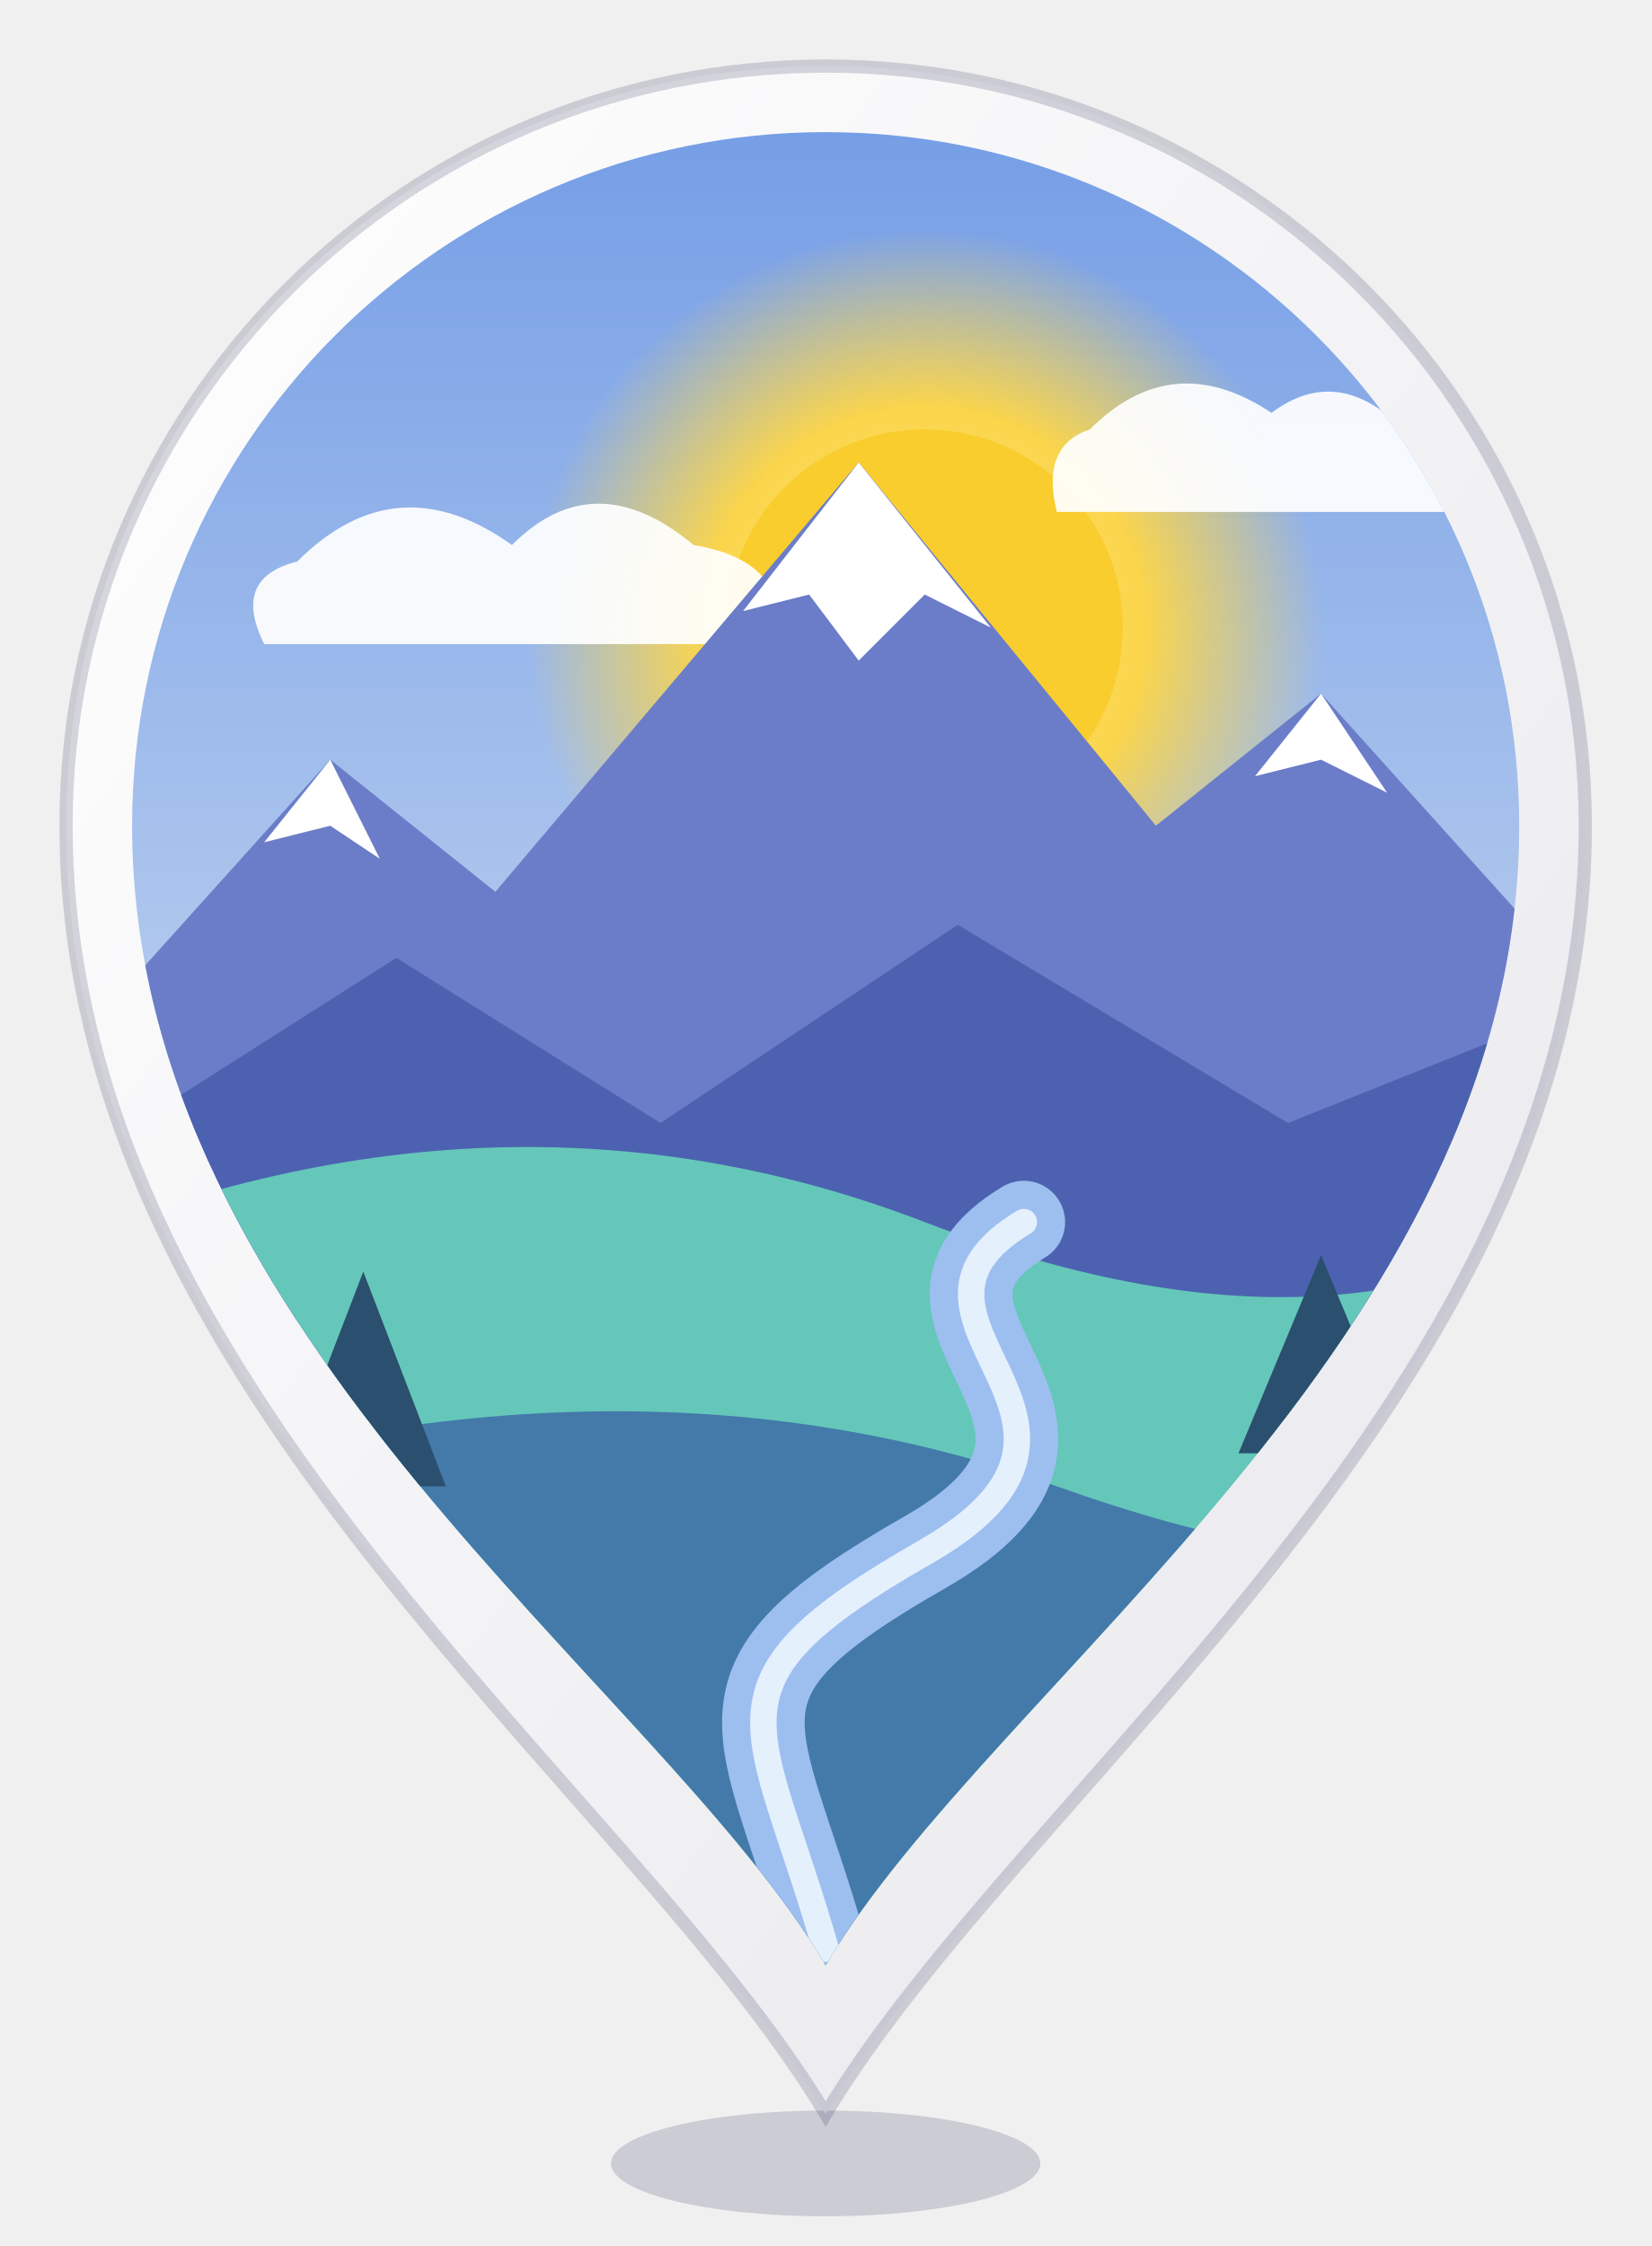
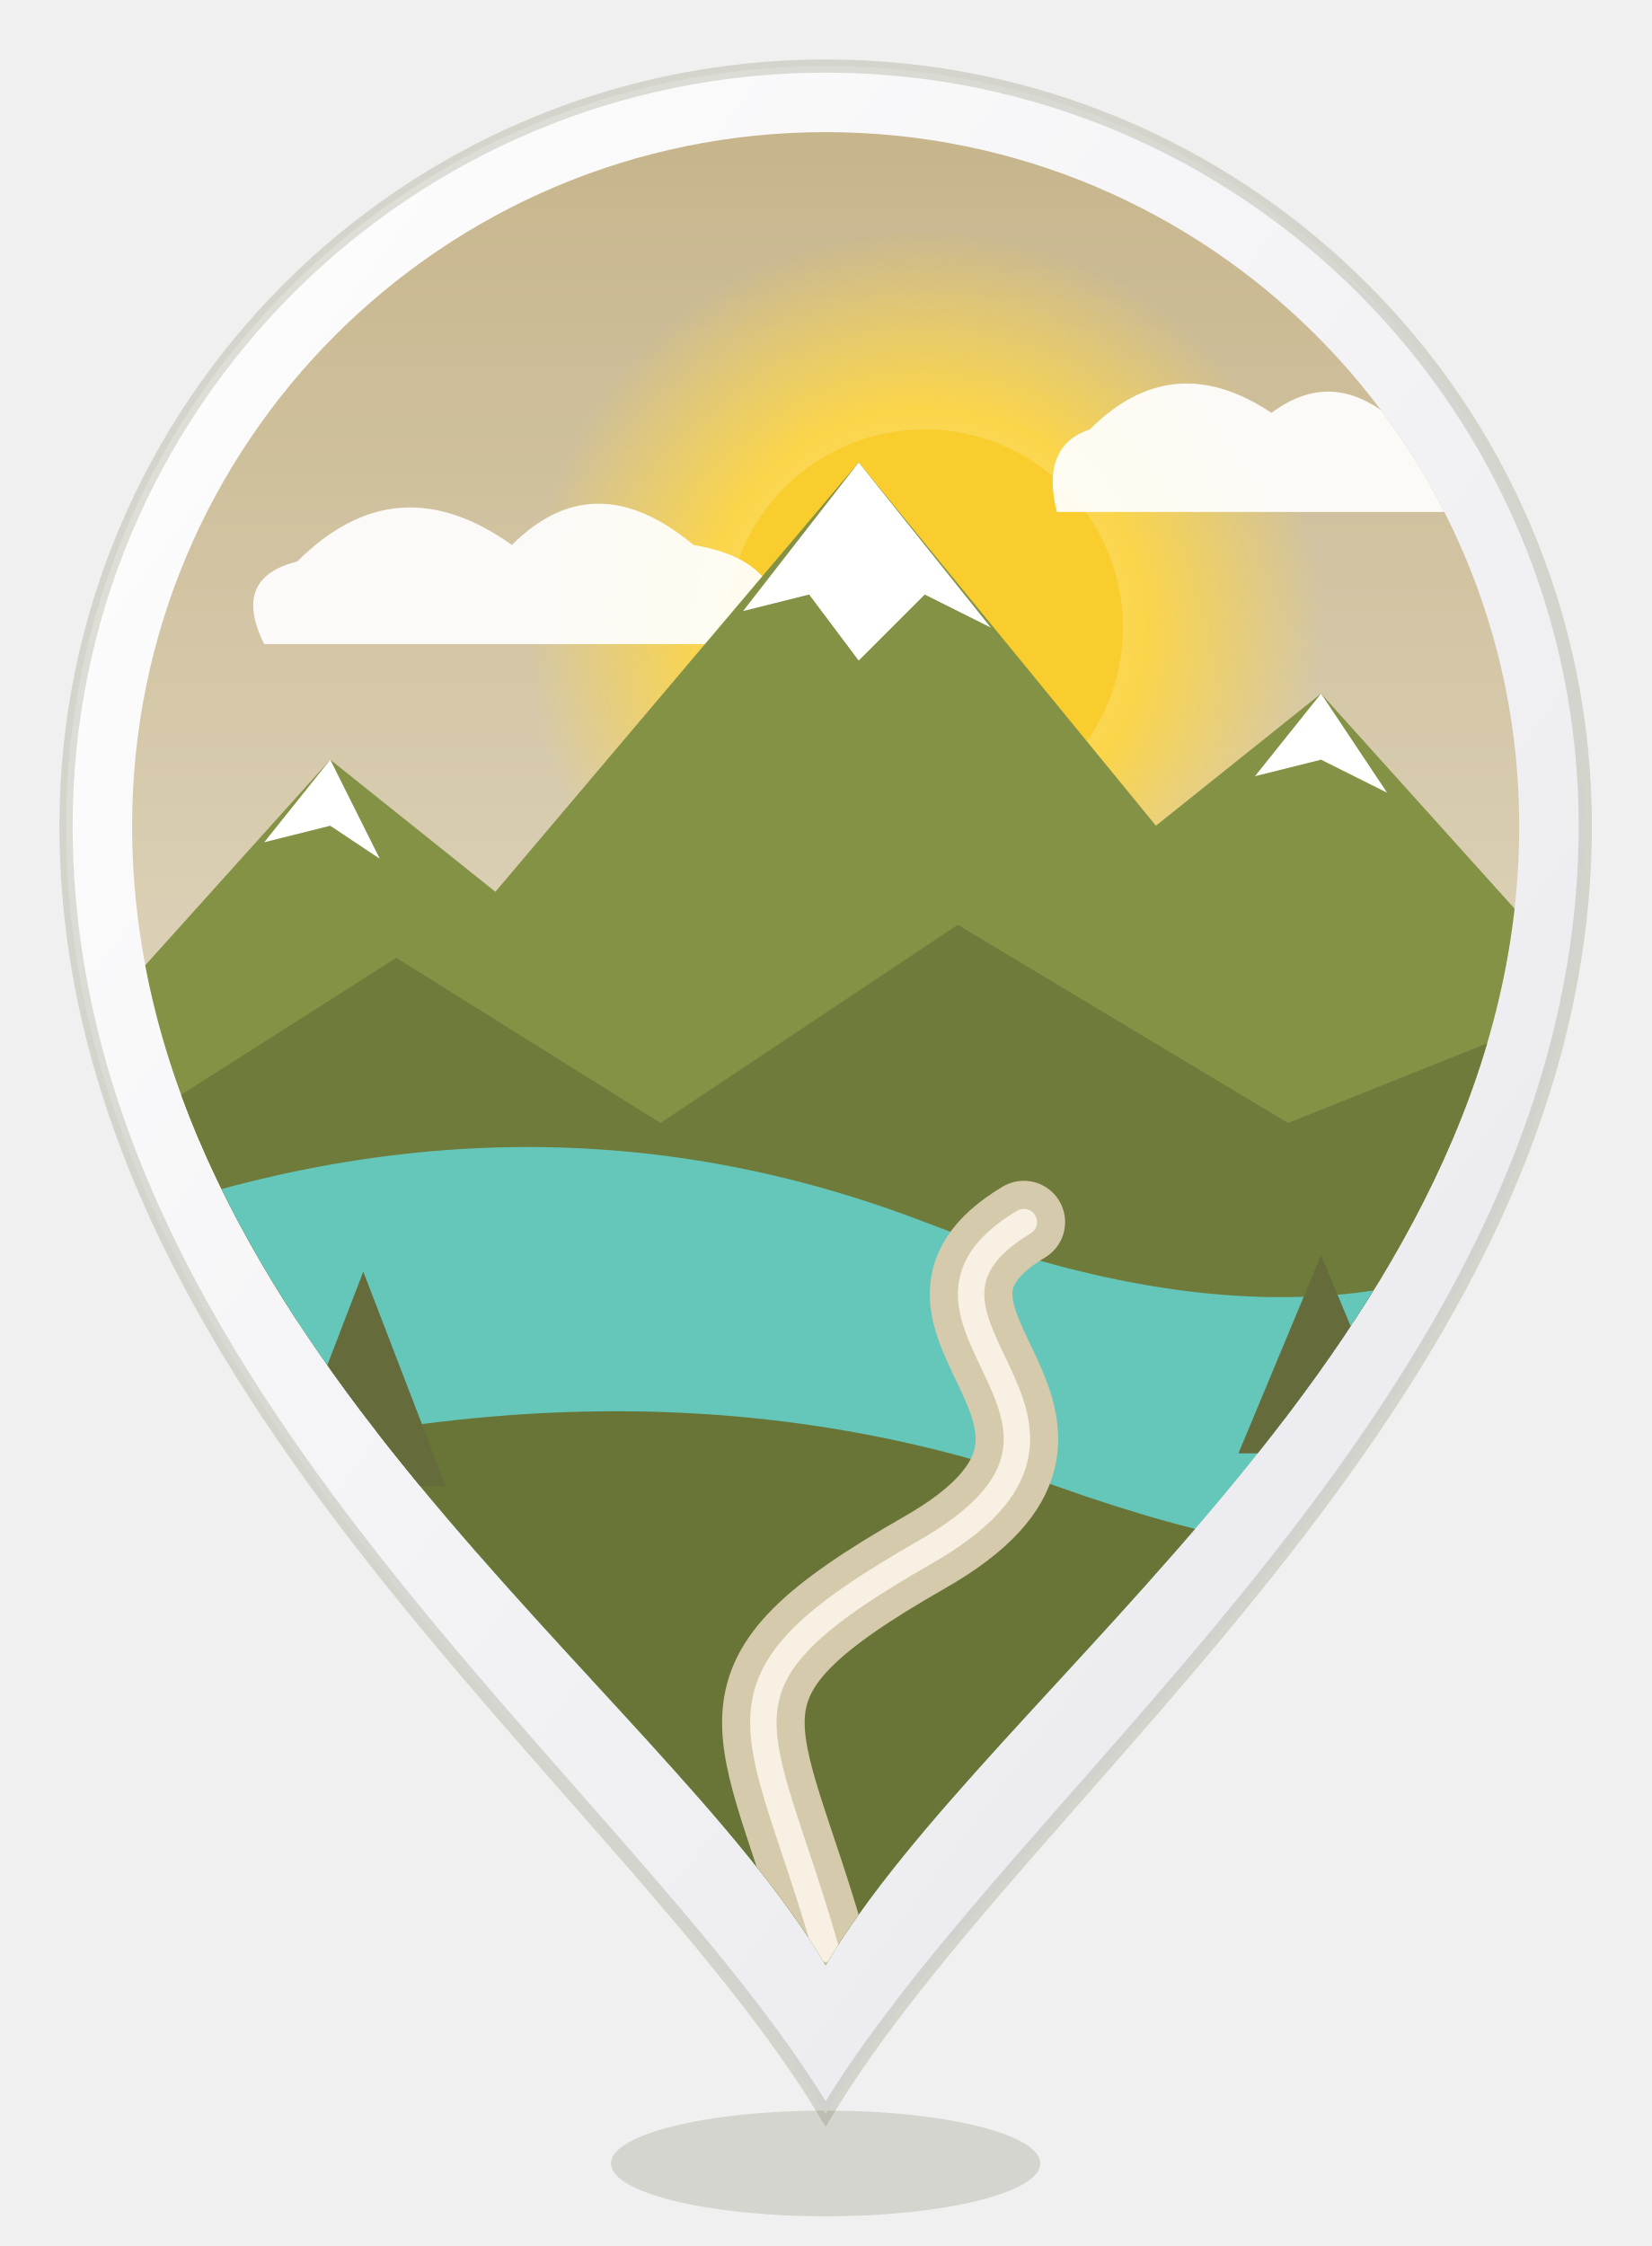
<svg xmlns="http://www.w3.org/2000/svg" viewBox="0 0 100 136" role="img" aria-label="I Was Here — Explorer passport">
  <defs>
    <linearGradient id="lpSky" x1="0" y1="0" x2="0" y2="1">
-       <stop offset="0" stop-color="#6C97E5" />
-       <stop offset=".55" stop-color="#BED2EF" />
+       <stop offset="0" stop-color="#C3B084" />
+       <stop offset=".55" stop-color="#E1D8C2" />
      <stop offset="1" stop-color="#FBE9A6" />
    </linearGradient>
    <radialGradient id="lpSun" cx=".5" cy=".5" r=".5">
      <stop offset="0" stop-color="#FFE99A" />
      <stop offset=".55" stop-color="#FBD54A" />
      <stop offset="1" stop-color="#FBD54A" stop-opacity="0" />
    </radialGradient>
    <linearGradient id="lpPin" x1="0" y1="0" x2="1" y2="1">
      <stop offset="0" stop-color="#FFFFFF" />
      <stop offset="1" stop-color="#E7E7EC" />
    </linearGradient>
    <clipPath id="lpIn">
      <path d="M50 119C40 102 8 81 8 50A42 42 0 1 1 92 50C92 81 60 102 50 119Z" />
    </clipPath>
  </defs>
-   <ellipse cx="50" cy="131" rx="13" ry="3.2" fill="#222651" opacity=".18" />
-   <path d="M50 128C38 108 4 84 4 50A46 46 0 1 1 96 50C96 84 62 108 50 128Z" fill="url(#lpPin)" stroke="#222651" stroke-opacity=".18" stroke-width=".8" />
+   <ellipse cx="50" cy="131" rx="13" ry="3.2" fill="#545831" opacity=".18" />
+   <path d="M50 128C38 108 4 84 4 50A46 46 0 1 1 96 50C96 84 62 108 50 128Z" fill="url(#lpPin)" stroke="#545831" stroke-opacity=".18" stroke-width=".8" />
  <g clip-path="url(#lpIn)">
    <rect x="0" y="0" width="100" height="130" fill="url(#lpSky)" />
    <circle cx="56" cy="38" r="24" fill="url(#lpSun)" />
    <circle cx="56" cy="38" r="12" fill="#F9CD2E" />
    <path d="M18 34q6-6 13-1 5-5 11 0 6 1 5 6H16q-2-4 2-5Z M66 26q5-5 11-1 4-3 8 1 4 1 3 5H64q-1-4 2-5Z" fill="#FFFFFF" opacity=".92" />
-     <path d="M2 66 20 46 30 54 52 28 70 50 80 42 98 62V80H2Z" fill="#6B7DC8" />
+     <path d="M2 66 20 46 30 54 52 28 70 50 80 42 98 62V80H2Z" fill="#839245" />
    <path d="M52 28 45 37 49 36 52 40 56 36 60 38Z M20 46 16 51 20 50 23 52Z M80 42 76 47 80 46 84 48Z" fill="#FFFFFF" />
-     <path d="M2 72 24 58 40 68 58 56 78 68 98 60V86H2Z" fill="#4C62B0" />
+     <path d="M2 72 24 58 40 68 58 56 78 68 98 60V86H2Z" fill="#6E7B3A" />
    <path d="M2 76Q30 64 56 74T98 72V130H2Z" fill="#65C7BA" />
-     <path d="M2 92Q36 80 64 90T98 86V130H2Z" fill="#437AAA" />
-     <path d="M14 80 9 92H19Z M22 77 17 90H27Z M80 76 75 88H85Z M88 79 84 89H92Z M30 98 25 110H35Z" fill="#2B4F6E" />
-     <path d="M62 74C52 80 70 86 56 94S46 104 50 118" fill="none" stroke="#9DBFF0" stroke-width="5" stroke-linecap="round" />
-     <path d="M62 74C52 80 70 86 56 94S46 104 50 118" fill="none" stroke="#E5F0FD" stroke-width="1.6" stroke-linecap="round" />
+     <path d="M2 92Q36 80 64 90T98 86V130H2Z" fill="#697537" />
+     <path d="M14 80 9 92H19Z M22 77 17 90H27Z M80 76 75 88H85Z M88 79 84 89H92Z M30 98 25 110H35Z" fill="#666B3B" />
+     <path d="M62 74C52 80 70 86 56 94S46 104 50 118" fill="none" stroke="#D6CAAC" stroke-width="5" stroke-linecap="round" />
+     <path d="M62 74C52 80 70 86 56 94S46 104 50 118" fill="none" stroke="#F7F0E3" stroke-width="1.6" stroke-linecap="round" />
    <g fill="#FFFFFF">
      <circle cx="20" cy="104" r="2.2" />
      <circle cx="26" cy="108" r="2" />
      <circle cx="16" cy="111" r="1.8" />
      <circle cx="34" cy="113" r="1.8" />
    </g>
    <g fill="#F9D03C">
      <circle cx="20" cy="104" r=".8" />
      <circle cx="26" cy="108" r=".7" />
      <circle cx="16" cy="111" r=".6" />
      <circle cx="34" cy="113" r=".6" />
    </g>
  </g>
</svg>
